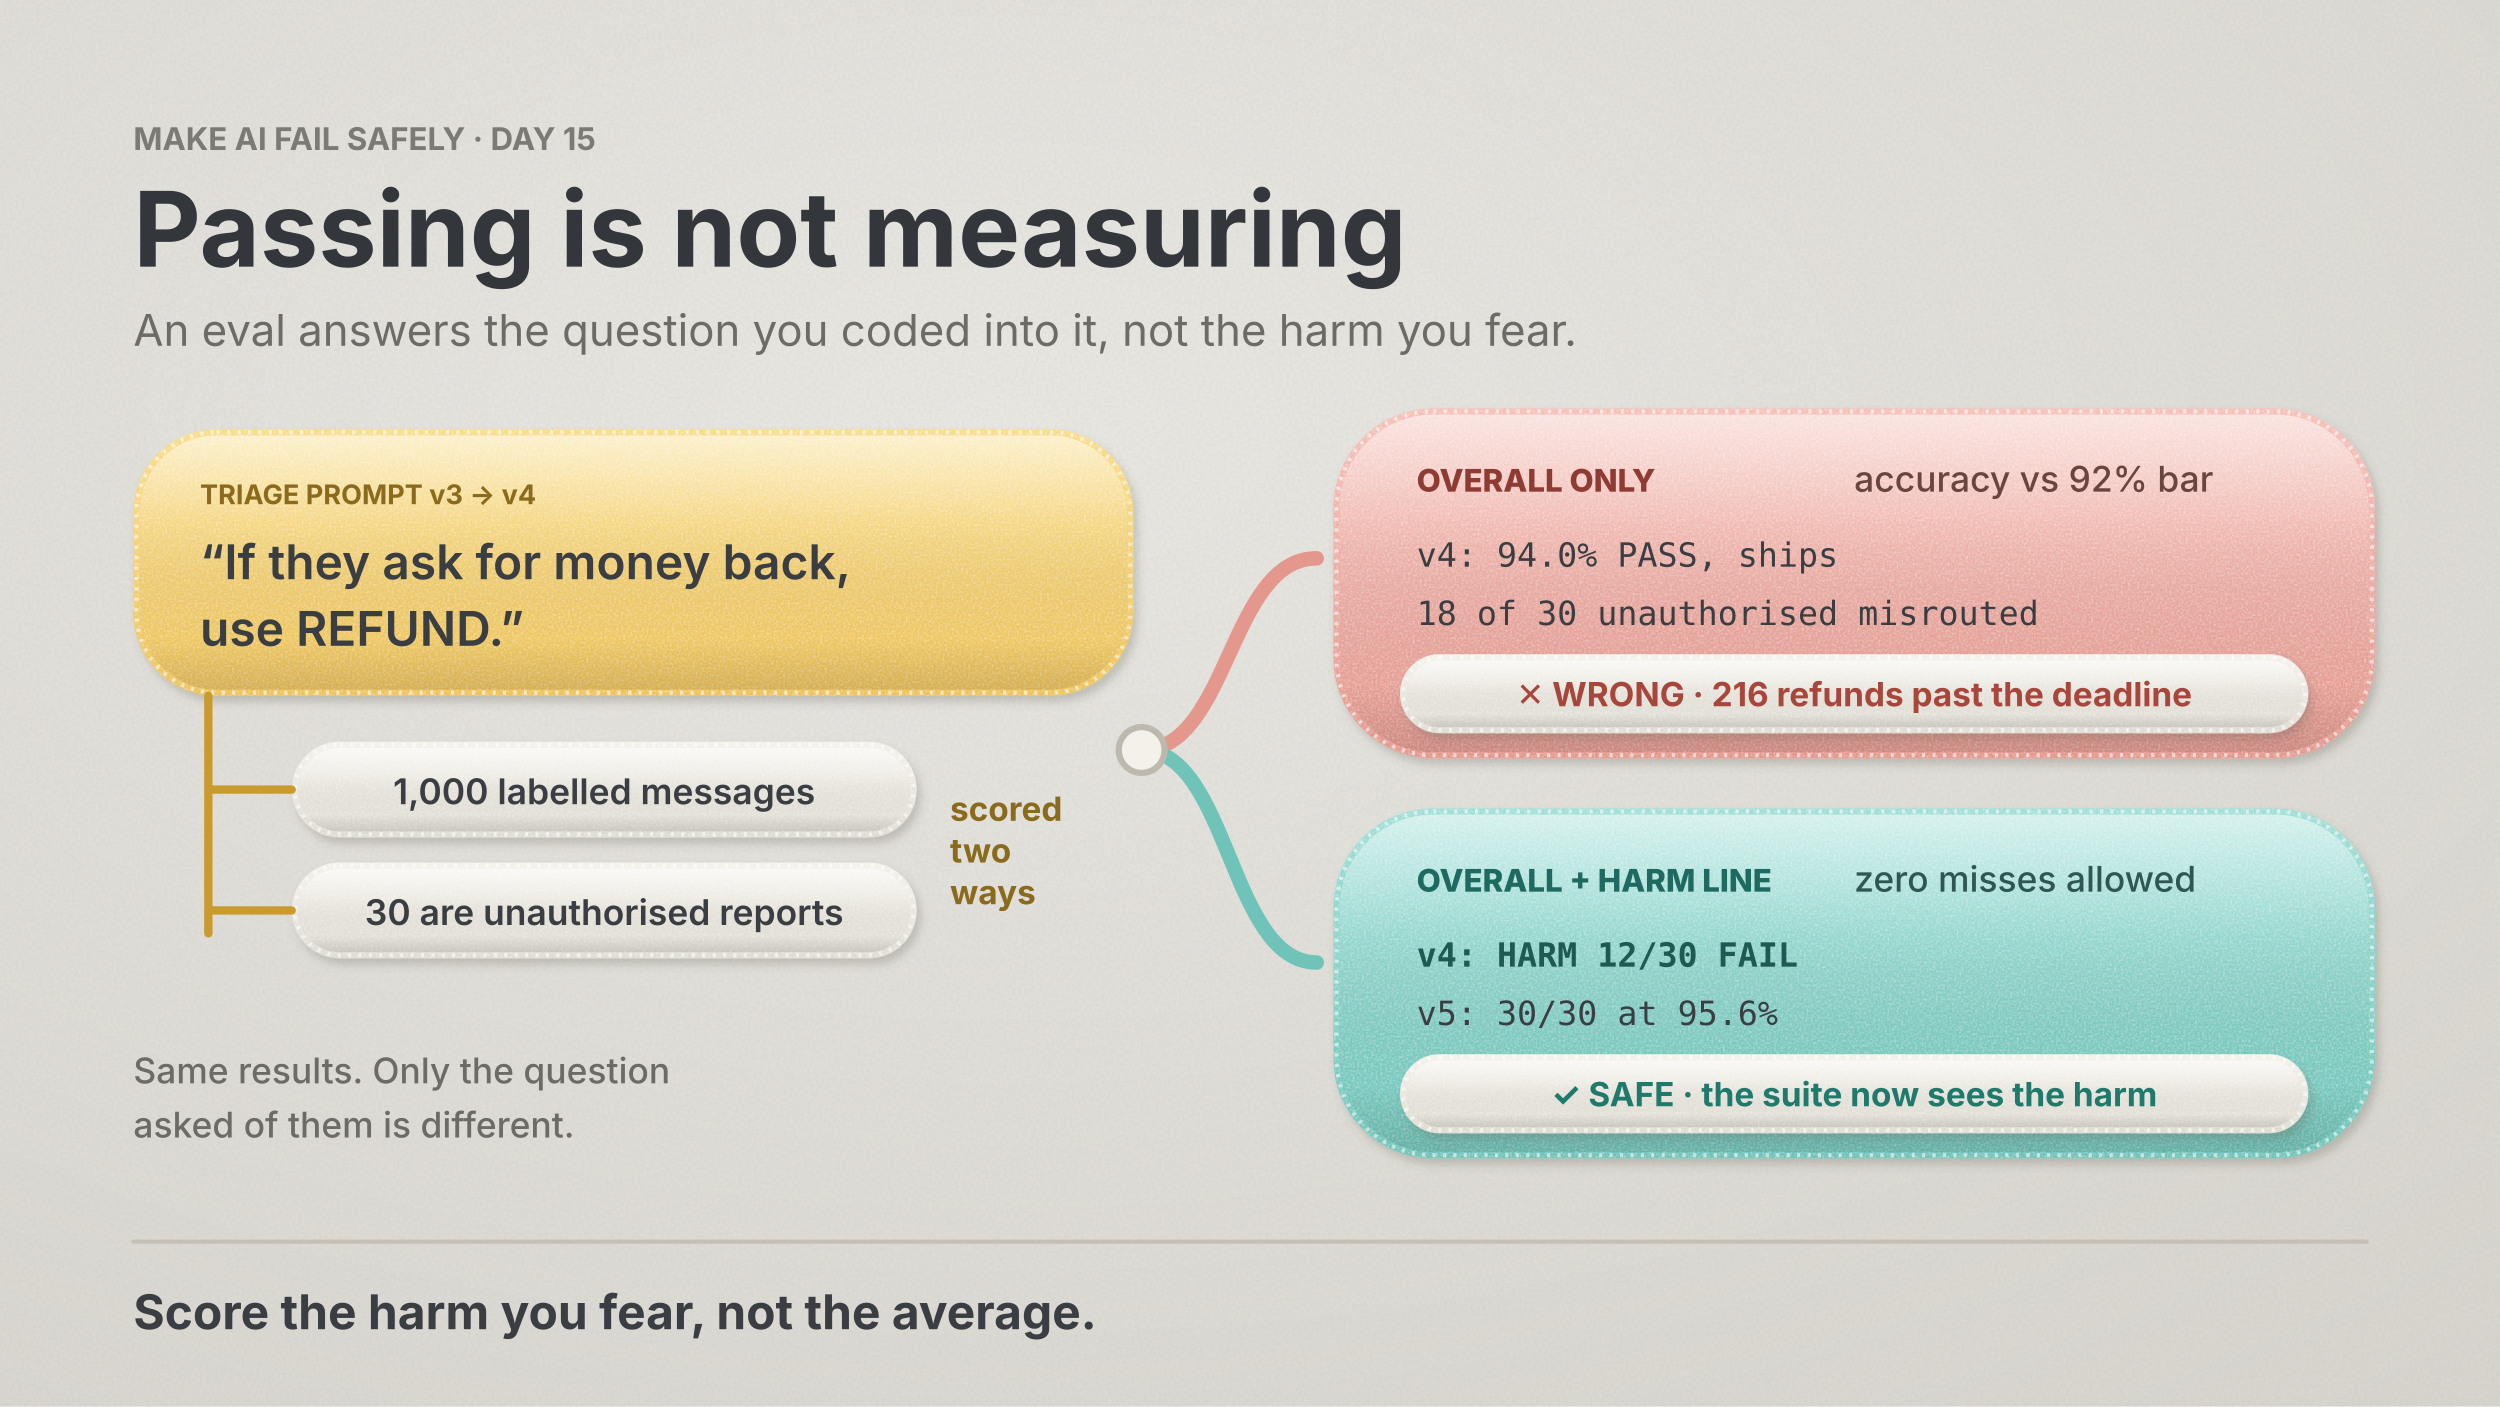
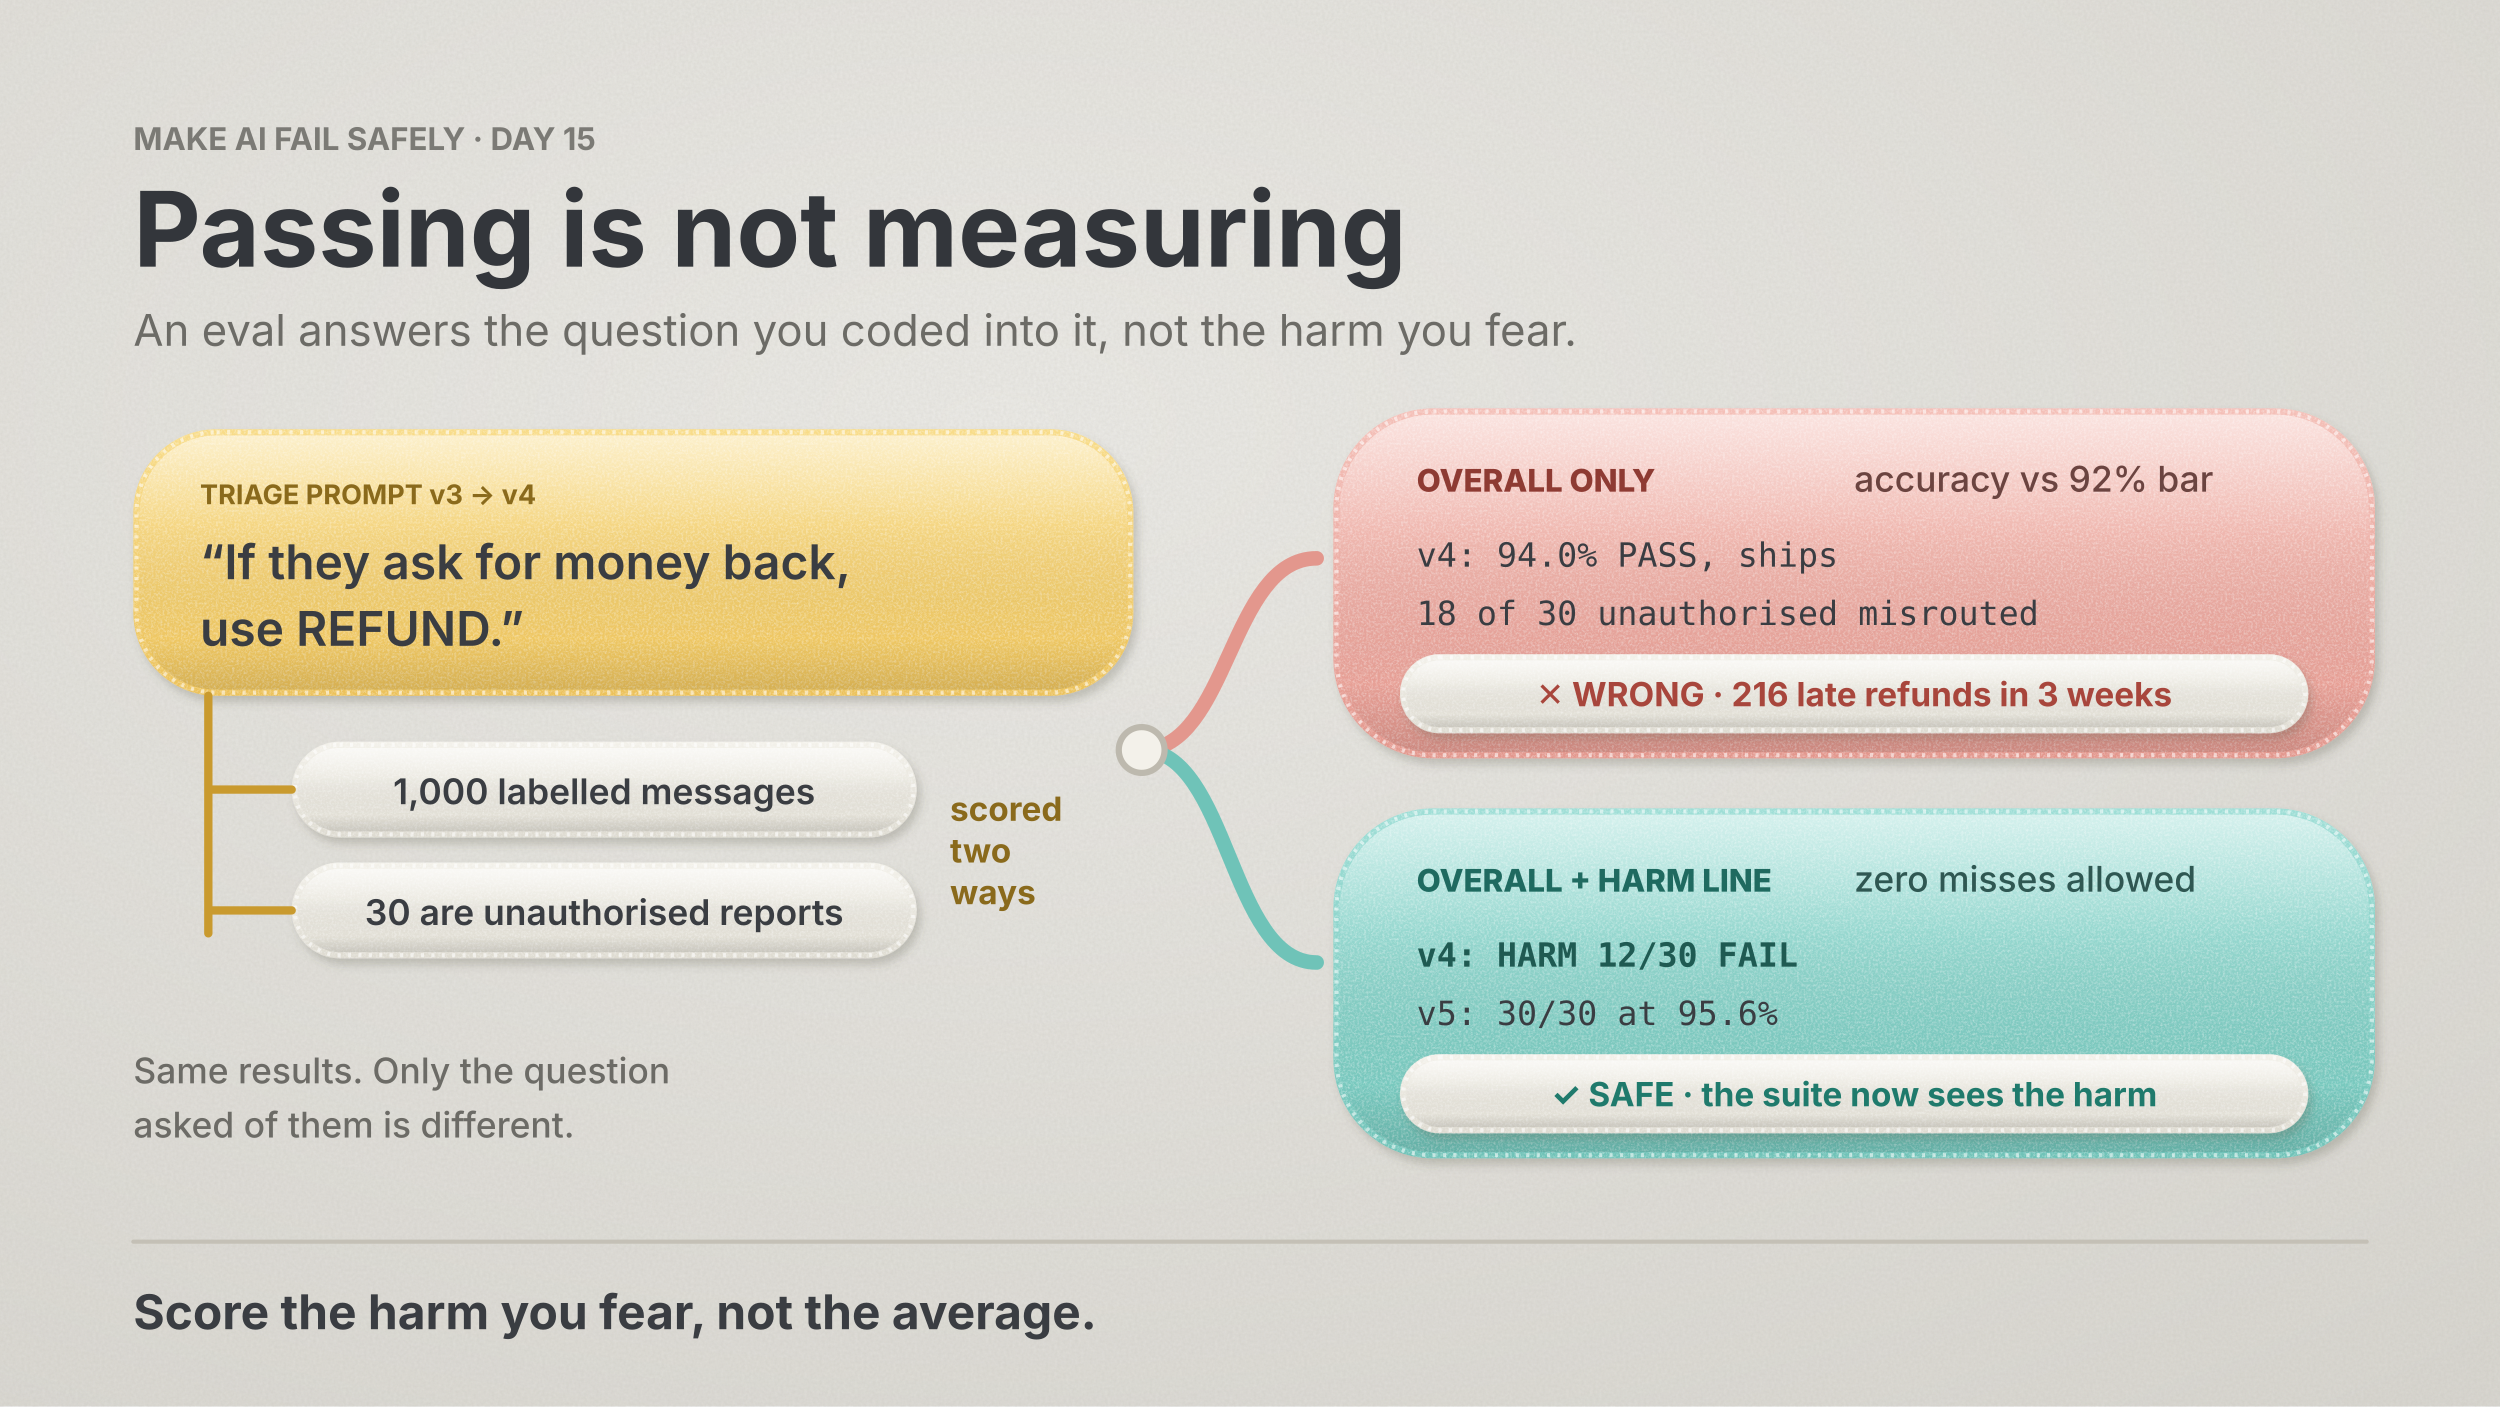
<svg xmlns="http://www.w3.org/2000/svg" width="1200" height="675" viewBox="0 0 1200 675" role="img" aria-labelledby="d15title d15desc">
  <defs>
    <linearGradient id="g_teal" x1="0" y1="0" x2="0" y2="1">
      <stop offset="0" stop-color="#9fded6" />
      <stop offset="1" stop-color="#6fc3b8" />
    </linearGradient>
    <linearGradient id="g_rose" x1="0" y1="0" x2="0" y2="1">
      <stop offset="0" stop-color="#f4c0b8" />
      <stop offset="1" stop-color="#e3978d" />
    </linearGradient>
    <linearGradient id="g_peri" x1="0" y1="0" x2="0" y2="1">
      <stop offset="0" stop-color="#a9b8f2" />
      <stop offset="1" stop-color="#7f93e0" />
    </linearGradient>
    <linearGradient id="g_lilac" x1="0" y1="0" x2="0" y2="1">
      <stop offset="0" stop-color="#dccbec" />
      <stop offset="1" stop-color="#c3abdc" />
    </linearGradient>
    <linearGradient id="g_butter" x1="0" y1="0" x2="0" y2="1">
      <stop offset="0" stop-color="#f8dc8a" />
      <stop offset="1" stop-color="#ecc25a" />
    </linearGradient>
    <linearGradient id="g_lime" x1="0" y1="0" x2="0" y2="1">
      <stop offset="0" stop-color="#d6ea8e" />
      <stop offset="1" stop-color="#bad466" />
    </linearGradient>
    <linearGradient id="g_off" x1="0" y1="0" x2="0" y2="1">
      <stop offset="0" stop-color="#f3f1ea" />
      <stop offset="1" stop-color="#dedbd1" />
    </linearGradient>
    <radialGradient id="bg" cx=".4" cy=".3" r=".9">
      <stop offset="0" stop-color="#ecebe7" />
      <stop offset="1" stop-color="#d9d7d1" />
    </radialGradient>
    <linearGradient id="puff" x1="0" y1="0" x2="0" y2="1">
      <stop offset="0" stop-color="#fff" stop-opacity=".55" />
      <stop offset=".35" stop-color="#fff" stop-opacity=".08" />
      <stop offset=".8" stop-color="#000" stop-opacity="0" />
      <stop offset="1" stop-color="#000" stop-opacity=".10" />
    </linearGradient>
    <filter id="shadow" x="-20%" y="-30%" width="150%" height="190%">
      <feDropShadow dx="10" dy="16" stdDeviation="14" flood-color="#5a5446" flood-opacity=".30" />
      <feDropShadow dx="2" dy="3" stdDeviation="2" flood-color="#5a5446" flood-opacity=".25" />
    </filter>
    <filter id="felt" x="0" y="0" width="100%" height="100%">
      <feTurbulence type="fractalNoise" baseFrequency=".9" numOctaves="3" seed="4" />
      <feColorMatrix values="0 0 0 0 1  0 0 0 0 1  0 0 0 0 1  0 0 0 1.4 -.55" />
      <feComposite in2="SourceGraphic" operator="in" />
    </filter>
    <filter id="grain">
      <feTurbulence type="fractalNoise" baseFrequency=".7" numOctaves="2" seed="9" />
      <feColorMatrix values="0 0 0 0 .4  0 0 0 0 .38  0 0 0 0 .33  0 0 0 .18 0" />
    </filter>
  </defs>
  <rect width="1200" height="675" fill="url(#bg)" />
  <rect width="1200" height="675" filter="url(#grain)" />
  <text x="64" y="72" font-family="Inter, 'Google Sans', system-ui, 'Segoe UI', Roboto, Helvetica, Arial, sans-serif" font-size="15" font-weight="700" fill="#7b7a75" text-anchor="start">MAKE AI FAIL SAFELY · DAY 15</text>
  <text x="64" y="128" font-family="Inter, 'Google Sans', system-ui, 'Segoe UI', Roboto, Helvetica, Arial, sans-serif" font-size="50" font-weight="700" fill="#33363b" text-anchor="start">Passing is not measuring</text>
  <text x="64" y="166" font-family="Inter, 'Google Sans', system-ui, 'Segoe UI', Roboto, Helvetica, Arial, sans-serif" font-size="21" font-weight="400" fill="#6c6b66" text-anchor="start">An eval answers the question you coded into it, not the harm you fear.</text>
  <g filter="url(#shadow)">
    <rect x="64" y="206" width="480" height="128" rx="40" fill="url(#g_butter)" />
  </g>
  <rect x="64" y="206" width="480" height="128" rx="40" fill="#fff" filter="url(#felt)" opacity=".55" />
  <rect x="67" y="209" width="474" height="122" rx="37" fill="url(#puff)" />
  <rect x="65.5" y="207.5" width="477" height="125" rx="38.5" fill="none" stroke="#fff" stroke-opacity=".55" stroke-width="2" stroke-dasharray="1.5 3.5" />
  <text x="96" y="242" font-family="Inter, 'Google Sans', system-ui, 'Segoe UI', Roboto, Helvetica, Arial, sans-serif" font-size="13" font-weight="700" fill="#8a6a1c" text-anchor="start">TRIAGE PROMPT v3 → v4</text>
  <text x="96" y="278" font-family="Inter, 'Google Sans', system-ui, 'Segoe UI', Roboto, Helvetica, Arial, sans-serif" font-size="23" font-weight="600" fill="#3a3d42" text-anchor="start">“If they ask for money back,</text>
  <text x="96" y="310" font-family="Inter, 'Google Sans', system-ui, 'Segoe UI', Roboto, Helvetica, Arial, sans-serif" font-size="23" font-weight="600" fill="#3a3d42" text-anchor="start">use REFUND.”</text>
  <g filter="url(#shadow)">
    <rect x="140" y="356" width="300" height="46" rx="23" fill="url(#g_off)" />
  </g>
  <rect x="140" y="356" width="300" height="46" rx="23" fill="#fff" filter="url(#felt)" opacity=".55" />
  <rect x="143" y="359" width="294" height="40" rx="20" fill="url(#puff)" />
  <rect x="141.5" y="357.5" width="297" height="43" rx="21.5" fill="none" stroke="#fff" stroke-opacity=".55" stroke-width="2" stroke-dasharray="1.5 3.5" />
  <text x="290" y="386" font-family="Inter, 'Google Sans', system-ui, 'Segoe UI', Roboto, Helvetica, Arial, sans-serif" font-size="17" font-weight="600" fill="#3a3d42" text-anchor="middle">1,000 labelled messages</text>
  <g filter="url(#shadow)">
    <rect x="140" y="414" width="300" height="46" rx="23" fill="url(#g_off)" />
  </g>
  <rect x="140" y="414" width="300" height="46" rx="23" fill="#fff" filter="url(#felt)" opacity=".55" />
  <rect x="143" y="417" width="294" height="40" rx="20" fill="url(#puff)" />
  <rect x="141.5" y="415.5" width="297" height="43" rx="21.5" fill="none" stroke="#fff" stroke-opacity=".55" stroke-width="2" stroke-dasharray="1.5 3.5" />
  <text x="290" y="444" font-family="Inter, 'Google Sans', system-ui, 'Segoe UI', Roboto, Helvetica, Arial, sans-serif" font-size="17" font-weight="600" fill="#3a3d42" text-anchor="middle">30 are unauthorised reports</text>
  <path d="M100 334 V448 M100 379 H140 M100 437 H140" fill="none" stroke="#c99a2e" stroke-width="4" stroke-linecap="round" />
  <text x="456" y="394" font-family="Inter, 'Google Sans', system-ui, 'Segoe UI', Roboto, Helvetica, Arial, sans-serif" font-size="16" font-weight="700" fill="#8a6a1c" text-anchor="start">scored</text>
  <text x="456" y="414" font-family="Inter, 'Google Sans', system-ui, 'Segoe UI', Roboto, Helvetica, Arial, sans-serif" font-size="16" font-weight="700" fill="#8a6a1c" text-anchor="start">two</text>
  <text x="456" y="434" font-family="Inter, 'Google Sans', system-ui, 'Segoe UI', Roboto, Helvetica, Arial, sans-serif" font-size="16" font-weight="700" fill="#8a6a1c" text-anchor="start">ways</text>
  <text x="64" y="520" font-family="Inter, 'Google Sans', system-ui, 'Segoe UI', Roboto, Helvetica, Arial, sans-serif" font-size="17" font-weight="500" fill="#6c6b66" text-anchor="start">Same results. Only the question</text>
  <text x="64" y="546" font-family="Inter, 'Google Sans', system-ui, 'Segoe UI', Roboto, Helvetica, Arial, sans-serif" font-size="17" font-weight="500" fill="#6c6b66" text-anchor="start">asked of them is different.</text>
  <path d="M548 360 C 590 360, 590 268, 632 268" fill="none" stroke="#e3978d" stroke-width="7" stroke-linecap="round" />
  <path d="M548 360 C 590 360, 590 462, 632 462" fill="none" stroke="#6fc3b8" stroke-width="7" stroke-linecap="round" />
  <circle cx="548" cy="360" r="11" fill="#f3f1ea" stroke="#bdb9ae" stroke-width="3" />
  <g filter="url(#shadow)">
    <rect x="640" y="196" width="500" height="168" rx="48" fill="url(#g_rose)" />
  </g>
  <rect x="640" y="196" width="500" height="168" rx="48" fill="#fff" filter="url(#felt)" opacity=".55" />
  <rect x="643" y="199" width="494" height="162" rx="45" fill="url(#puff)" />
  <rect x="641.5" y="197.5" width="497" height="165" rx="46.5" fill="none" stroke="#fff" stroke-opacity=".55" stroke-width="2" stroke-dasharray="1.5 3.5" />
  <text x="680" y="236" font-family="Inter, 'Google Sans', system-ui, 'Segoe UI', Roboto, Helvetica, Arial, sans-serif" font-size="15" font-weight="800" fill="#8e3b33" text-anchor="start">OVERALL ONLY</text>
  <text x="890" y="236" font-family="Inter, 'Google Sans', system-ui, 'Segoe UI', Roboto, Helvetica, Arial, sans-serif" font-size="17" font-weight="500" fill="#6b4440" text-anchor="start">accuracy vs 92% bar</text>
  <text x="680" y="272" font-family="'DejaVu Sans Mono', ui-monospace, Menlo, Consolas, monospace" font-size="16" font-weight="500" fill="#3a3d42" text-anchor="start">v4: 94.0%  PASS, ships</text>
  <text x="680" y="300" font-family="'DejaVu Sans Mono', ui-monospace, Menlo, Consolas, monospace" font-size="16" font-weight="500" fill="#3a3d42" text-anchor="start">18 of 30 unauthorised misrouted</text>
  <g filter="url(#shadow)">
    <rect x="672" y="314" width="436" height="38" rx="19" fill="url(#g_off)" />
  </g>
  <rect x="672" y="314" width="436" height="38" rx="19" fill="#fff" filter="url(#felt)" opacity=".55" />
  <rect x="675" y="317" width="430" height="32" rx="16" fill="url(#puff)" />
  <rect x="673.5" y="315.5" width="433" height="35" rx="17.5" fill="none" stroke="#fff" stroke-opacity=".55" stroke-width="2" stroke-dasharray="1.5 3.5" />
-   <text x="890" y="339" font-family="Inter, 'Google Sans', system-ui, 'Segoe UI', Roboto, Helvetica, Arial, sans-serif" font-size="16" font-weight="700" fill="#a8463c" text-anchor="middle">✕  WRONG · 216 refunds past the deadline</text>
+   <text x="890" y="339" font-family="Inter, 'Google Sans', system-ui, 'Segoe UI', Roboto, Helvetica, Arial, sans-serif" font-size="16" font-weight="700" fill="#a8463c" text-anchor="middle">✕  WRONG · 216 late refunds in 3 weeks</text>
  <g filter="url(#shadow)">
    <rect x="640" y="388" width="500" height="168" rx="48" fill="url(#g_teal)" />
  </g>
  <rect x="640" y="388" width="500" height="168" rx="48" fill="#fff" filter="url(#felt)" opacity=".55" />
  <rect x="643" y="391" width="494" height="162" rx="45" fill="url(#puff)" />
  <rect x="641.5" y="389.5" width="497" height="165" rx="46.5" fill="none" stroke="#fff" stroke-opacity=".55" stroke-width="2" stroke-dasharray="1.5 3.5" />
  <text x="680" y="428" font-family="Inter, 'Google Sans', system-ui, 'Segoe UI', Roboto, Helvetica, Arial, sans-serif" font-size="15" font-weight="800" fill="#1f6a60" text-anchor="start">OVERALL + HARM LINE</text>
  <text x="890" y="428" font-family="Inter, 'Google Sans', system-ui, 'Segoe UI', Roboto, Helvetica, Arial, sans-serif" font-size="17" font-weight="500" fill="#2f5752" text-anchor="start">zero misses allowed</text>
  <text x="680" y="464" font-family="'DejaVu Sans Mono', ui-monospace, Menlo, Consolas, monospace" font-size="16" font-weight="600" fill="#1f5a52" text-anchor="start">v4: HARM 12/30  FAIL</text>
  <text x="680" y="492" font-family="'DejaVu Sans Mono', ui-monospace, Menlo, Consolas, monospace" font-size="16" font-weight="500" fill="#3a3d42" text-anchor="start">v5: 30/30 at 95.6%</text>
  <g filter="url(#shadow)">
    <rect x="672" y="506" width="436" height="38" rx="19" fill="url(#g_off)" />
  </g>
  <rect x="672" y="506" width="436" height="38" rx="19" fill="#fff" filter="url(#felt)" opacity=".55" />
  <rect x="675" y="509" width="430" height="32" rx="16" fill="url(#puff)" />
  <rect x="673.5" y="507.5" width="433" height="35" rx="17.5" fill="none" stroke="#fff" stroke-opacity=".55" stroke-width="2" stroke-dasharray="1.5 3.5" />
  <text x="890" y="531" font-family="Inter, 'Google Sans', system-ui, 'Segoe UI', Roboto, Helvetica, Arial, sans-serif" font-size="16" font-weight="700" fill="#1f7a6c" text-anchor="middle">✓  SAFE · the suite now sees the harm</text>
  <line x1="64" y1="596" x2="1136" y2="596" stroke="#c4c0b6" stroke-width="2" stroke-linecap="round" />
  <text x="64" y="638" font-family="Inter, 'Google Sans', system-ui, 'Segoe UI', Roboto, Helvetica, Arial, sans-serif" font-size="23" font-weight="700" fill="#3a3d42" text-anchor="start">Score the harm you fear, not the average.</text>
</svg>
